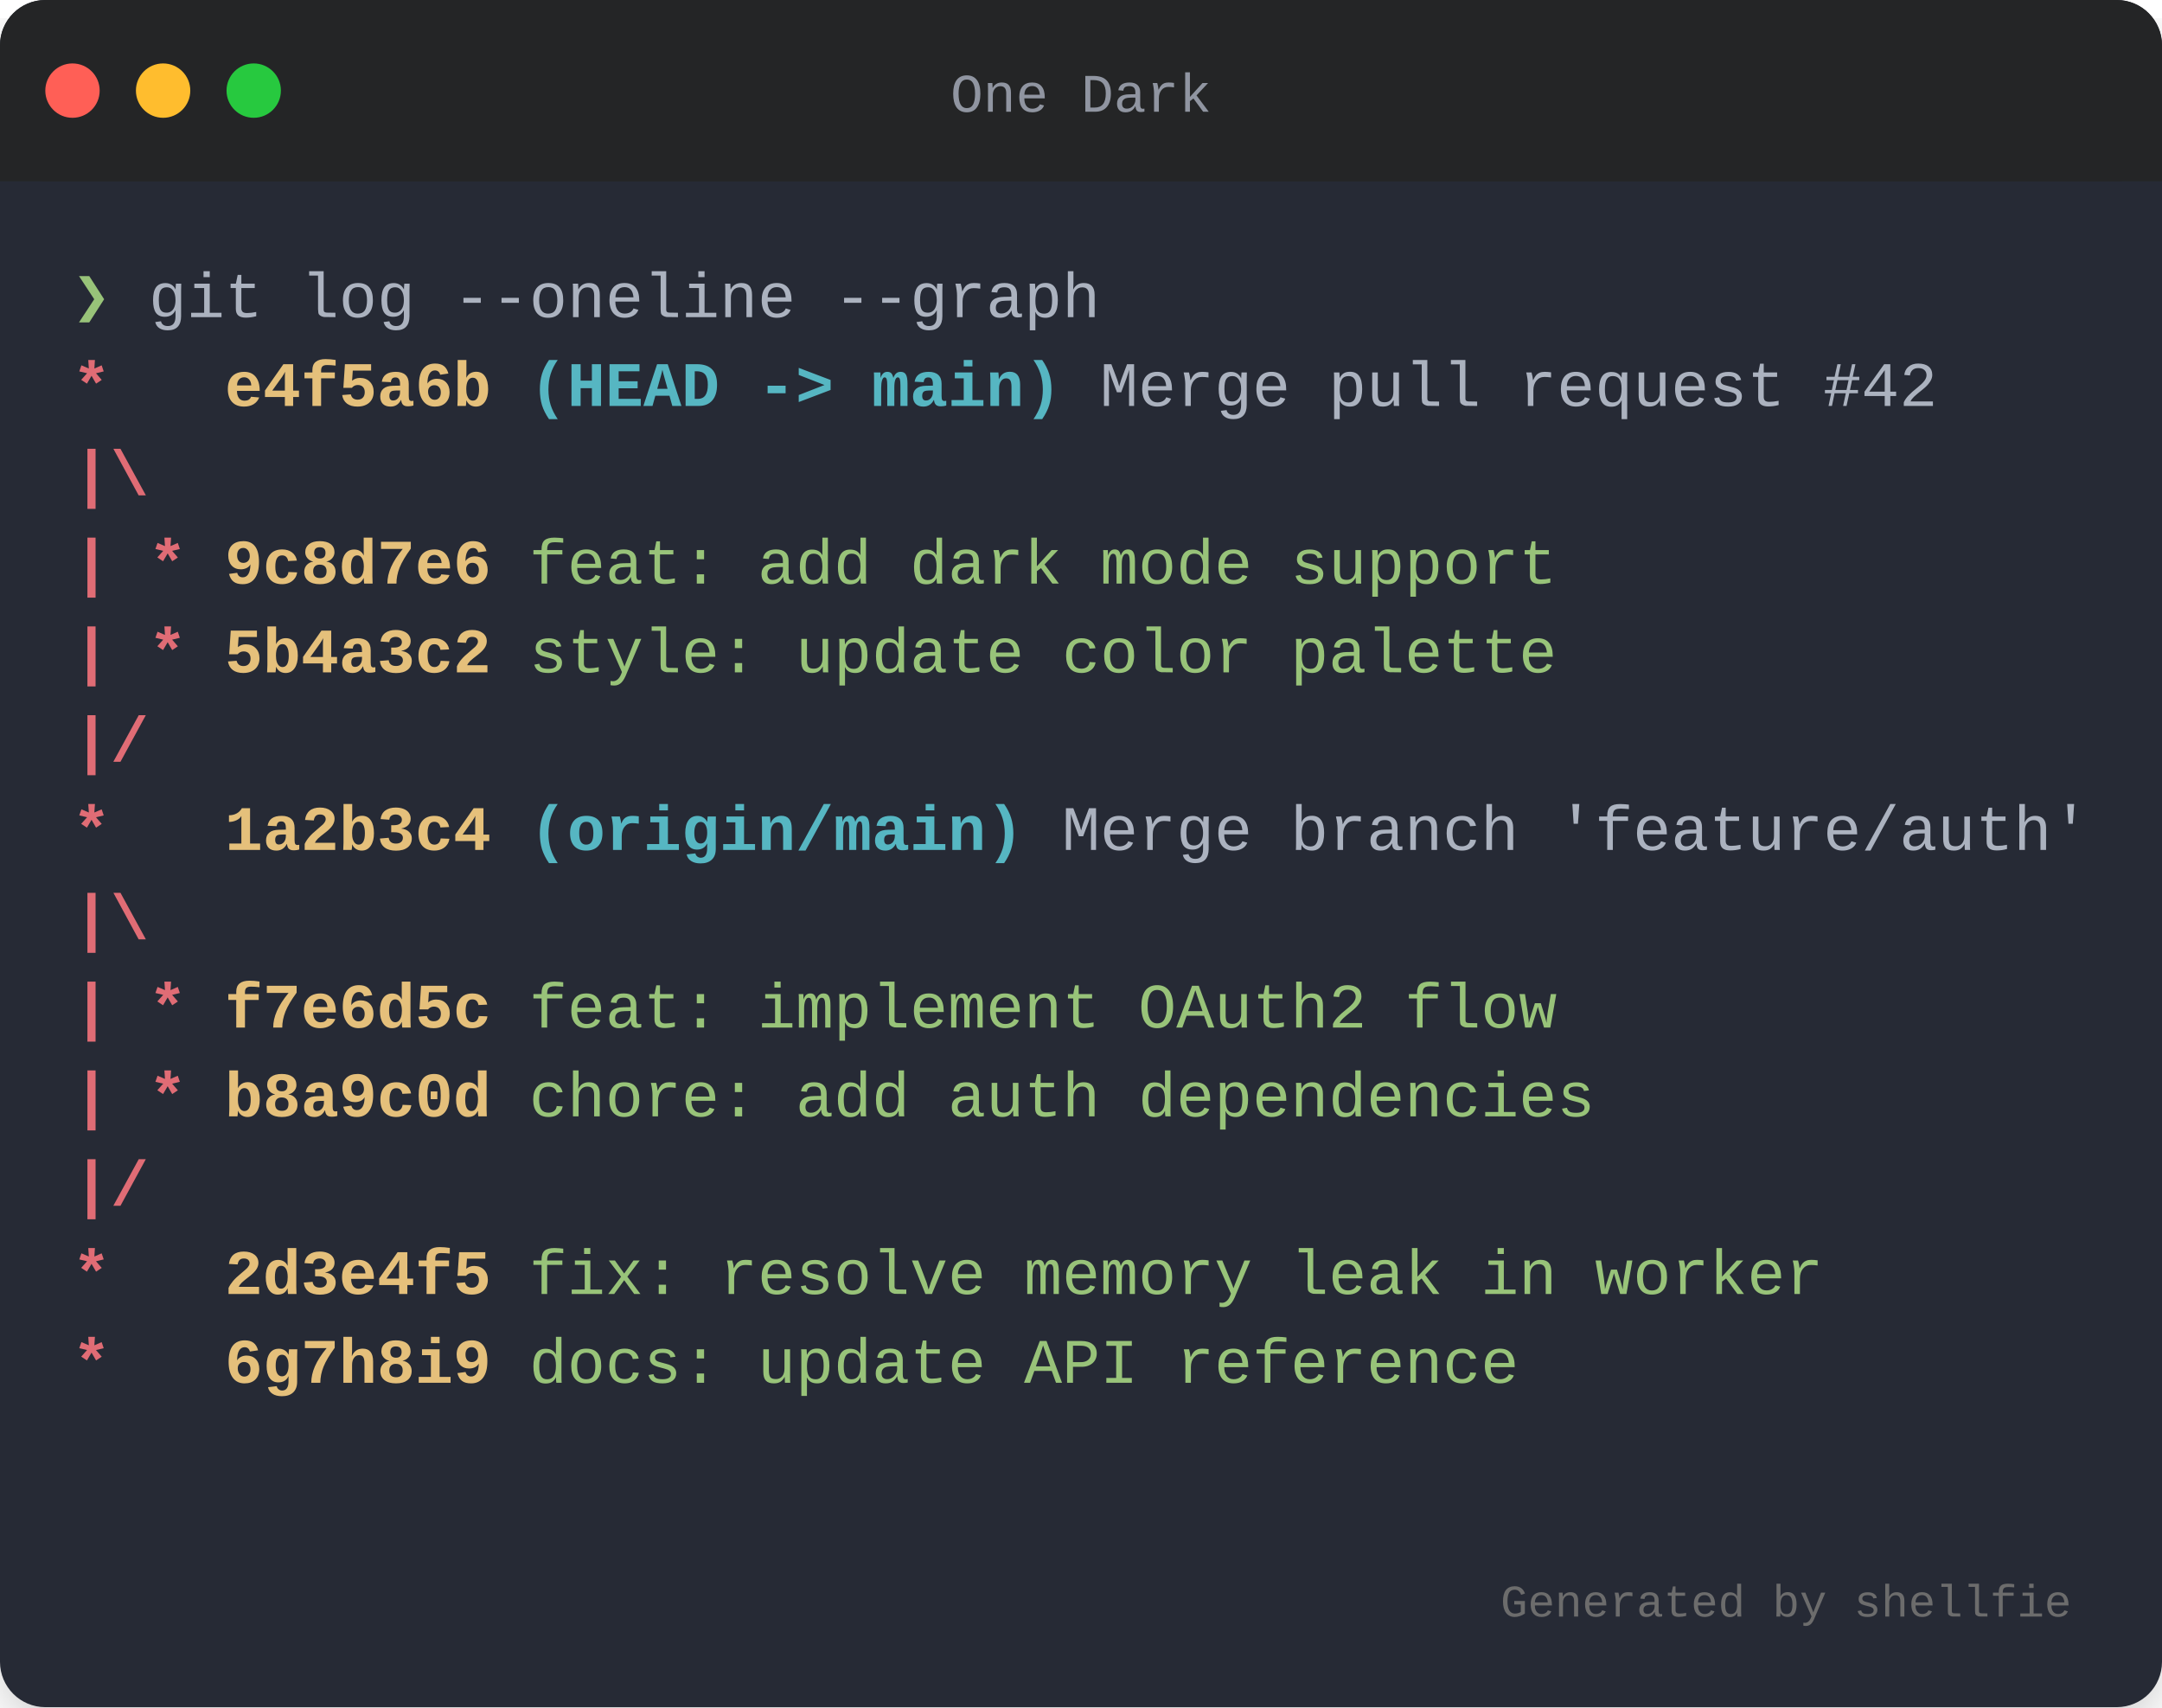
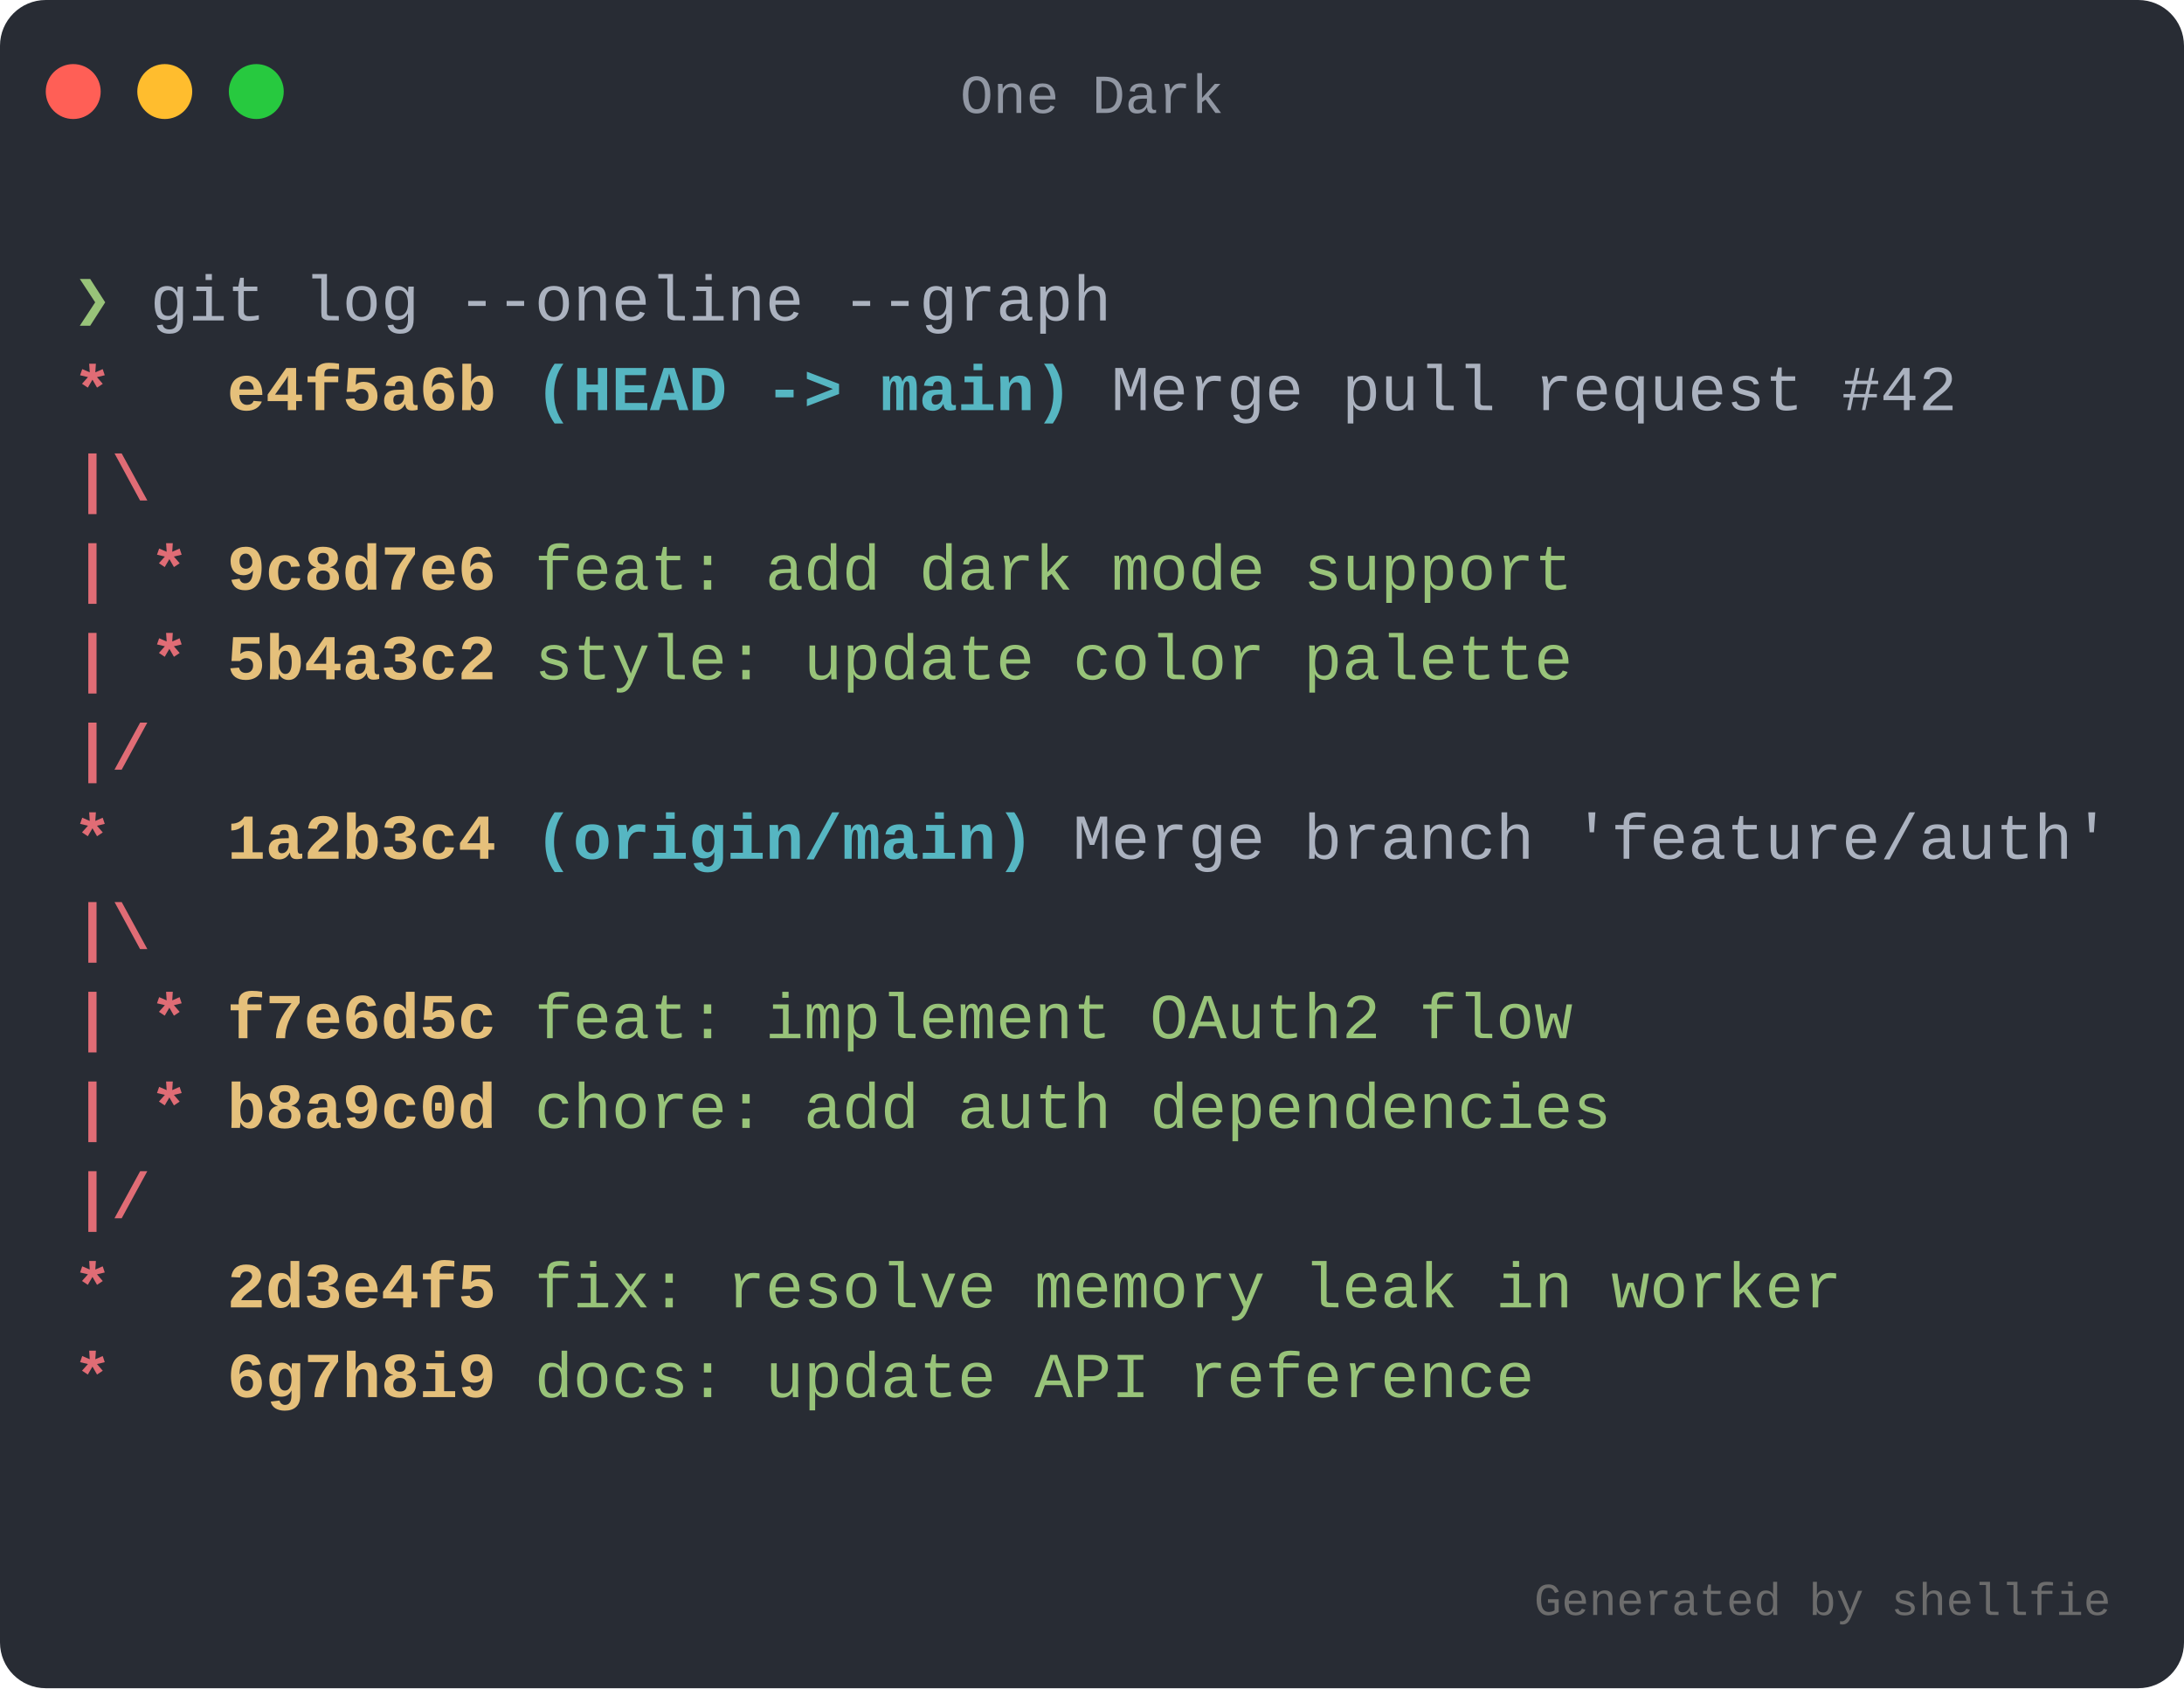
- <svg xmlns="http://www.w3.org/2000/svg" viewBox="0 0 477.2 376.8" width="477.2" height="376.8">
-   <defs>
-     <filter id="shadow" x="-10%" y="-10%" width="120%" height="120%">
-       <feDropShadow dx="0" dy="4" stdDeviation="8" flood-opacity="0.3" />
-     </filter>
-   </defs>
-   <rect x="0" y="0" width="477.2" height="376.8" fill="#282c34" rx="10" ry="10" filter="url(#shadow)" />
+ <svg xmlns="http://www.w3.org/2000/svg" viewBox="0 0 477.2 368.8" width="477.2" height="368.8">
+   <rect x="0" y="0" width="477.2" height="368.8" fill="#282c34" rx="10" ry="10" />
  <g class="title-bar">
-     <rect x="0" y="0" width="477.2" height="40" fill="#242526" rx="10" ry="10" />
-     <rect x="0" y="30" width="477.2" height="10" fill="#242526" />
    <circle cx="16" cy="20" r="6" fill="#ff5f56" />
    <circle cx="36" cy="20" r="6" fill="#ffbd2e" />
    <circle cx="56" cy="20" r="6" fill="#27c93f" />
-     <text x="238.6" y="24.667" fill="#abb2bf" font-family="'SF Mono', 'Monaco', 'Menlo', 'Ubuntu Mono', 'Consolas', 'Courier New', monospace" font-size="12" text-anchor="middle" opacity="0.8">One Dark</text>
+     <text x="238.6" y="24.67" fill="#abb2bf" font-family="'SF Mono', 'Monaco', 'Menlo', 'Ubuntu Mono', 'Consolas', 'Courier New', monospace" font-size="12" text-anchor="middle" opacity="0.8">One Dark</text>
  </g>
  <g class="text">
    <text y="70" font-family="'SF Mono', 'Monaco', 'Menlo', 'Ubuntu Mono', 'Consolas', 'Courier New', monospace" font-size="14" xml:space="preserve">
      <tspan x="16" fill="#98c379" font-weight="bold">❯</tspan>
      <tspan x="24.4" fill="#abb2bf"> git log --oneline --graph</tspan>
    </text>
    <text y="89.6" font-family="'SF Mono', 'Monaco', 'Menlo', 'Ubuntu Mono', 'Consolas', 'Courier New', monospace" font-size="14" xml:space="preserve">
      <tspan x="16" fill="#e06c75" font-weight="bold">*</tspan>
      <tspan x="24.4" fill="#abb2bf">   </tspan>
      <tspan x="49.6" fill="#e5c07b" font-weight="bold">e4f5a6b</tspan>
      <tspan x="108.4" fill="#abb2bf"> </tspan>
      <tspan x="116.8" fill="#56b6c2" font-weight="bold">(HEAD -&gt; main)</tspan>
      <tspan x="234.4" fill="#abb2bf"> Merge pull request #42</tspan>
    </text>
    <text y="109.2" font-family="'SF Mono', 'Monaco', 'Menlo', 'Ubuntu Mono', 'Consolas', 'Courier New', monospace" font-size="14" xml:space="preserve">
      <tspan x="16" fill="#e06c75" font-weight="bold">|\</tspan>
    </text>
    <text y="128.8" font-family="'SF Mono', 'Monaco', 'Menlo', 'Ubuntu Mono', 'Consolas', 'Courier New', monospace" font-size="14" xml:space="preserve">
      <tspan x="16" fill="#e06c75" font-weight="bold">| *</tspan>
      <tspan x="41.2" fill="#abb2bf"> </tspan>
      <tspan x="49.6" fill="#e5c07b" font-weight="bold">9c8d7e6</tspan>
      <tspan x="108.4" fill="#abb2bf"> </tspan>
      <tspan x="116.8" fill="#98c379">feat: add dark mode support</tspan>
    </text>
    <text y="148.4" font-family="'SF Mono', 'Monaco', 'Menlo', 'Ubuntu Mono', 'Consolas', 'Courier New', monospace" font-size="14" xml:space="preserve">
      <tspan x="16" fill="#e06c75" font-weight="bold">| *</tspan>
      <tspan x="41.2" fill="#abb2bf"> </tspan>
      <tspan x="49.6" fill="#e5c07b" font-weight="bold">5b4a3c2</tspan>
      <tspan x="108.4" fill="#abb2bf"> </tspan>
      <tspan x="116.8" fill="#98c379">style: update color palette</tspan>
    </text>
    <text y="168" font-family="'SF Mono', 'Monaco', 'Menlo', 'Ubuntu Mono', 'Consolas', 'Courier New', monospace" font-size="14" xml:space="preserve">
      <tspan x="16" fill="#e06c75" font-weight="bold">|/</tspan>
    </text>
    <text y="187.6" font-family="'SF Mono', 'Monaco', 'Menlo', 'Ubuntu Mono', 'Consolas', 'Courier New', monospace" font-size="14" xml:space="preserve">
      <tspan x="16" fill="#e06c75" font-weight="bold">*</tspan>
      <tspan x="24.4" fill="#abb2bf">   </tspan>
      <tspan x="49.6" fill="#e5c07b" font-weight="bold">1a2b3c4</tspan>
      <tspan x="108.4" fill="#abb2bf"> </tspan>
      <tspan x="116.8" fill="#56b6c2" font-weight="bold">(origin/main)</tspan>
      <tspan x="226" fill="#abb2bf"> Merge branch 'feature/auth'</tspan>
    </text>
    <text y="207.2" font-family="'SF Mono', 'Monaco', 'Menlo', 'Ubuntu Mono', 'Consolas', 'Courier New', monospace" font-size="14" xml:space="preserve">
      <tspan x="16" fill="#e06c75" font-weight="bold">|\</tspan>
    </text>
    <text y="226.8" font-family="'SF Mono', 'Monaco', 'Menlo', 'Ubuntu Mono', 'Consolas', 'Courier New', monospace" font-size="14" xml:space="preserve">
      <tspan x="16" fill="#e06c75" font-weight="bold">| *</tspan>
      <tspan x="41.2" fill="#abb2bf"> </tspan>
      <tspan x="49.6" fill="#e5c07b" font-weight="bold">f7e6d5c</tspan>
      <tspan x="108.4" fill="#abb2bf"> </tspan>
      <tspan x="116.8" fill="#98c379">feat: implement OAuth2 flow</tspan>
    </text>
    <text y="246.4" font-family="'SF Mono', 'Monaco', 'Menlo', 'Ubuntu Mono', 'Consolas', 'Courier New', monospace" font-size="14" xml:space="preserve">
      <tspan x="16" fill="#e06c75" font-weight="bold">| *</tspan>
      <tspan x="41.2" fill="#abb2bf"> </tspan>
      <tspan x="49.6" fill="#e5c07b" font-weight="bold">b8a9c0d</tspan>
      <tspan x="108.4" fill="#abb2bf"> </tspan>
      <tspan x="116.8" fill="#98c379">chore: add auth dependencies</tspan>
    </text>
    <text y="266" font-family="'SF Mono', 'Monaco', 'Menlo', 'Ubuntu Mono', 'Consolas', 'Courier New', monospace" font-size="14" xml:space="preserve">
      <tspan x="16" fill="#e06c75" font-weight="bold">|/</tspan>
    </text>
    <text y="285.6" font-family="'SF Mono', 'Monaco', 'Menlo', 'Ubuntu Mono', 'Consolas', 'Courier New', monospace" font-size="14" xml:space="preserve">
      <tspan x="16" fill="#e06c75" font-weight="bold">*</tspan>
      <tspan x="24.4" fill="#abb2bf">   </tspan>
      <tspan x="49.6" fill="#e5c07b" font-weight="bold">2d3e4f5</tspan>
      <tspan x="108.4" fill="#abb2bf"> </tspan>
      <tspan x="116.8" fill="#98c379">fix: resolve memory leak in worker</tspan>
    </text>
    <text y="305.2" font-family="'SF Mono', 'Monaco', 'Menlo', 'Ubuntu Mono', 'Consolas', 'Courier New', monospace" font-size="14" xml:space="preserve">
      <tspan x="16" fill="#e06c75" font-weight="bold">*</tspan>
      <tspan x="24.4" fill="#abb2bf">   </tspan>
      <tspan x="49.6" fill="#e5c07b" font-weight="bold">6g7h8i9</tspan>
      <tspan x="108.4" fill="#abb2bf"> </tspan>
      <tspan x="116.8" fill="#98c379">docs: update API reference</tspan>
    </text>
  </g>
-   <text y="356.8" font-family="'SF Mono', 'Monaco', 'Menlo', 'Ubuntu Mono', 'Consolas', 'Courier New', monospace" font-size="10" xml:space="preserve">
-     <tspan x="331.2" fill="#6c6c6c">Generated by shellfie</tspan>
+   <text y="352.8" font-family="'SF Mono', 'Monaco', 'Menlo', 'Ubuntu Mono', 'Consolas', 'Courier New', monospace" font-size="10" xml:space="preserve">
+     <tspan x="335.2" fill="#6c6c6c">Generated by shellfie</tspan>
  </text>
</svg>
